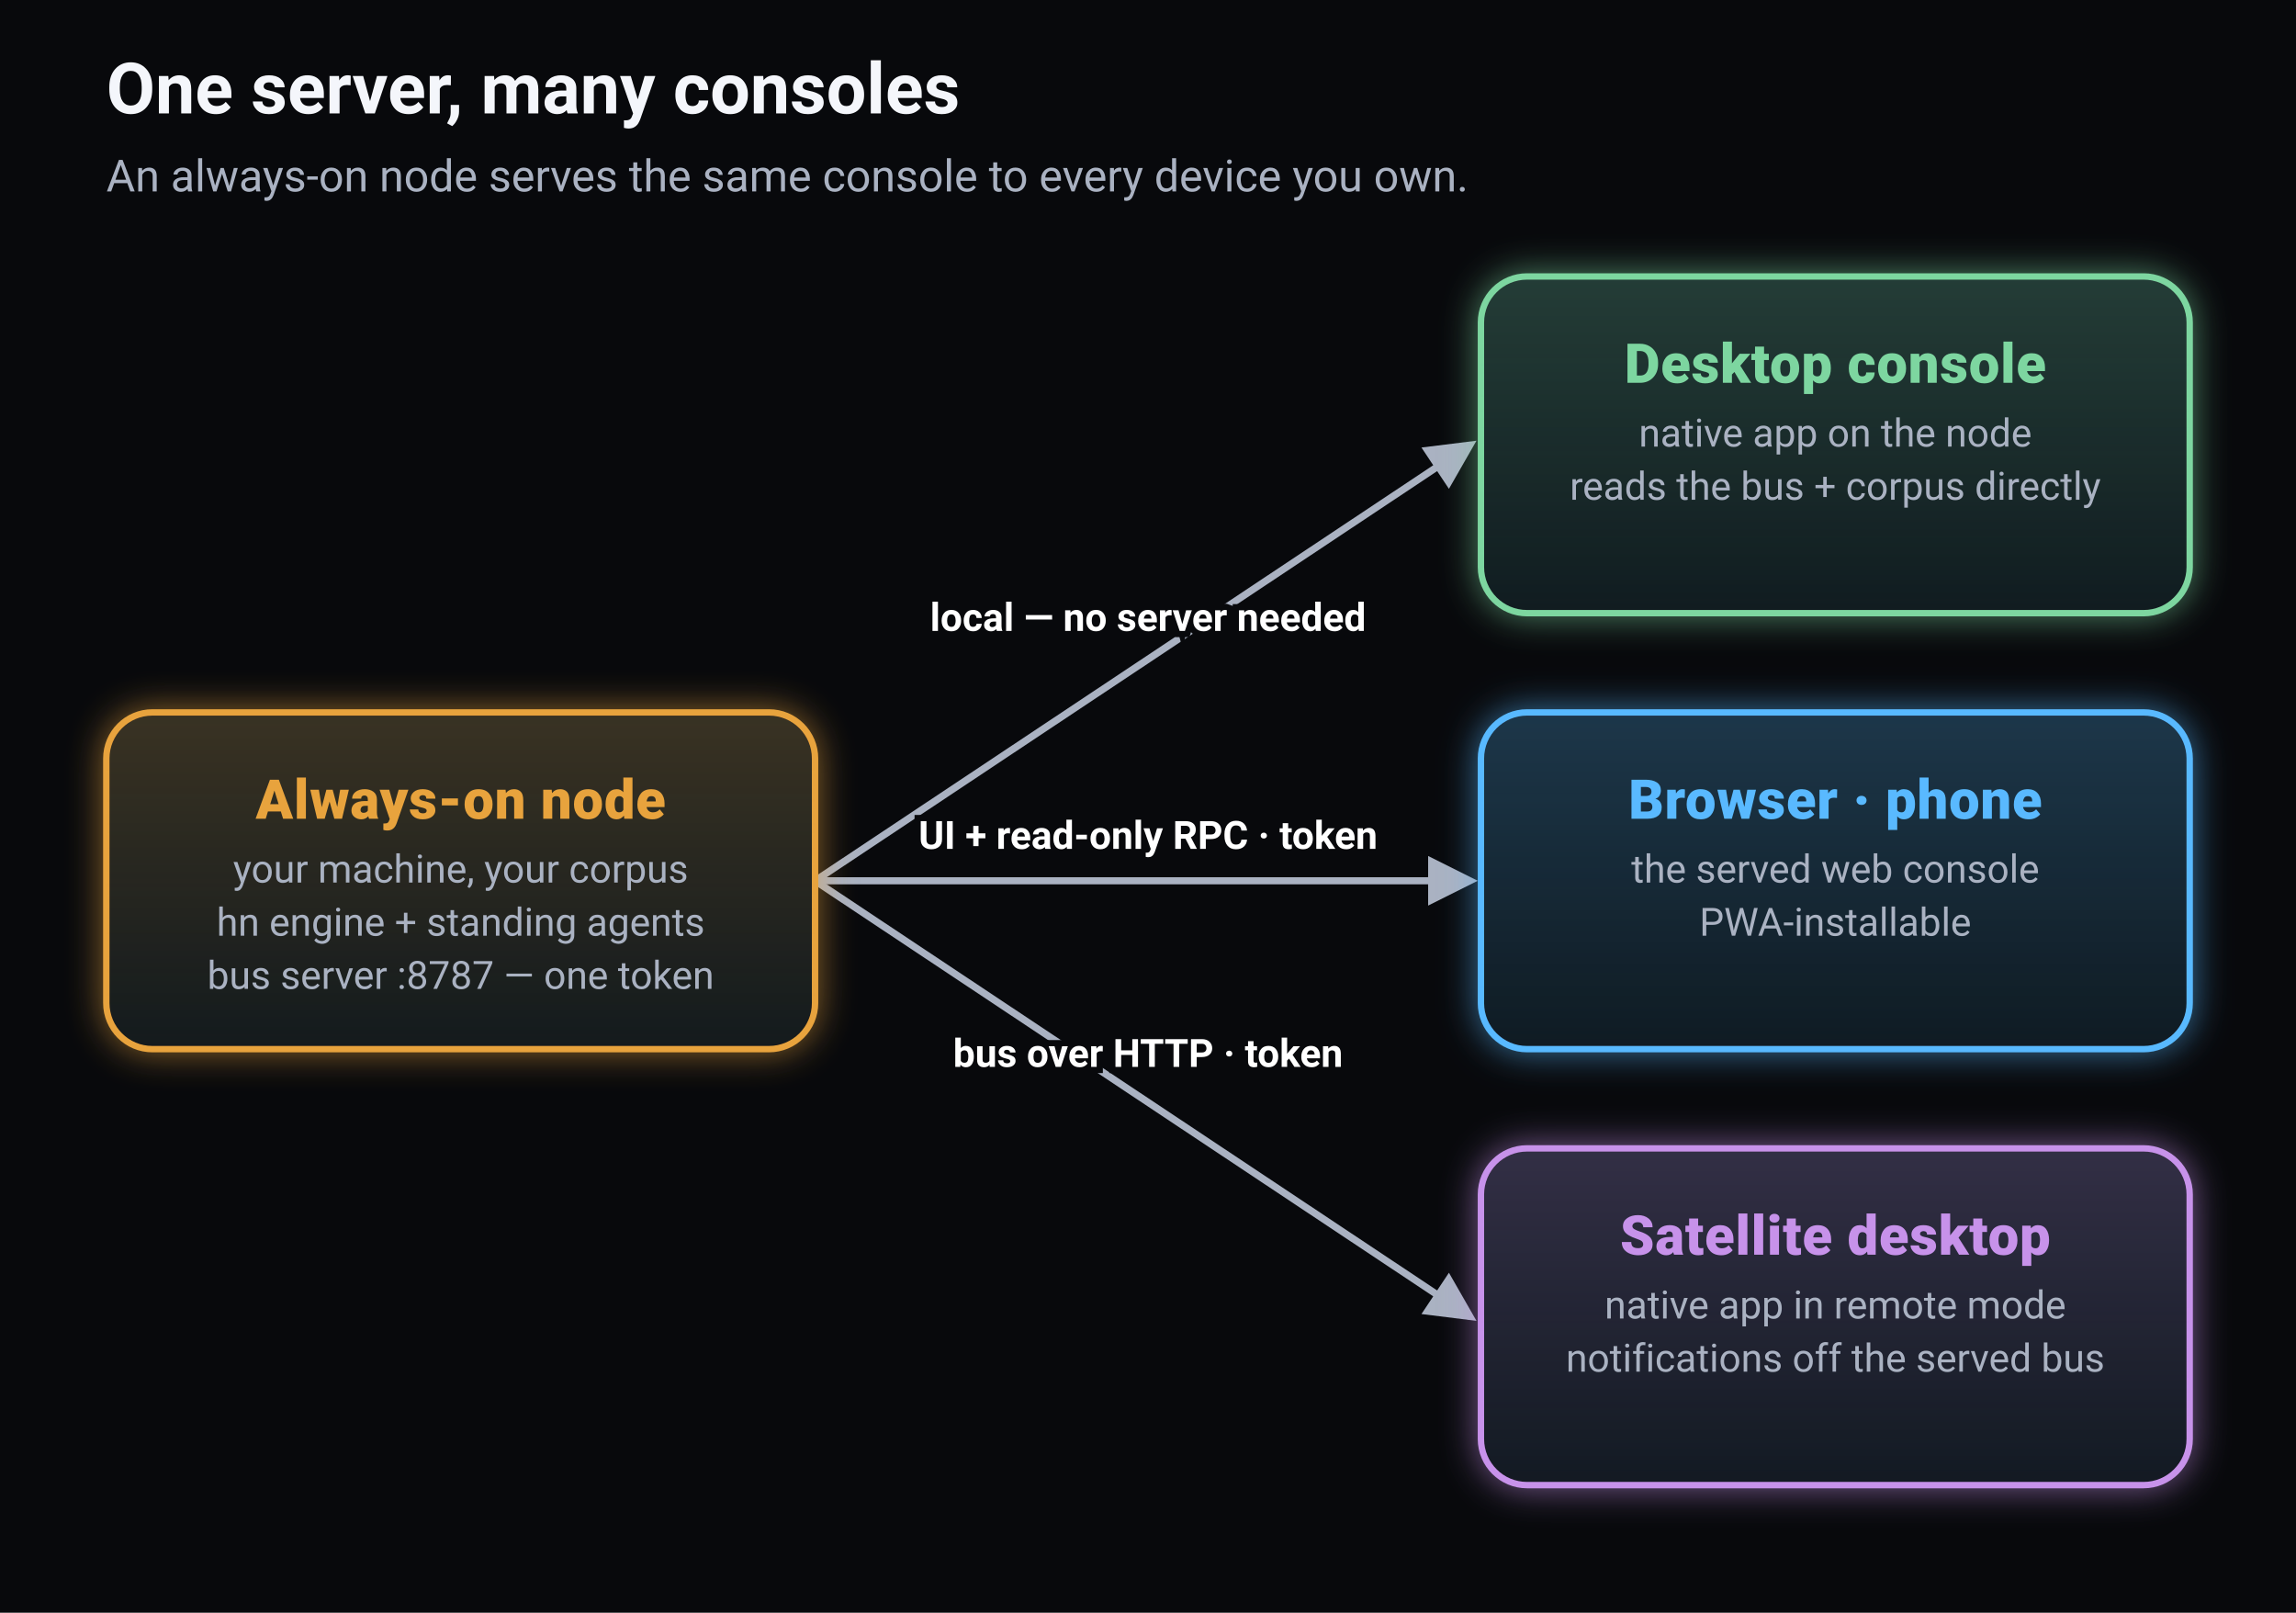
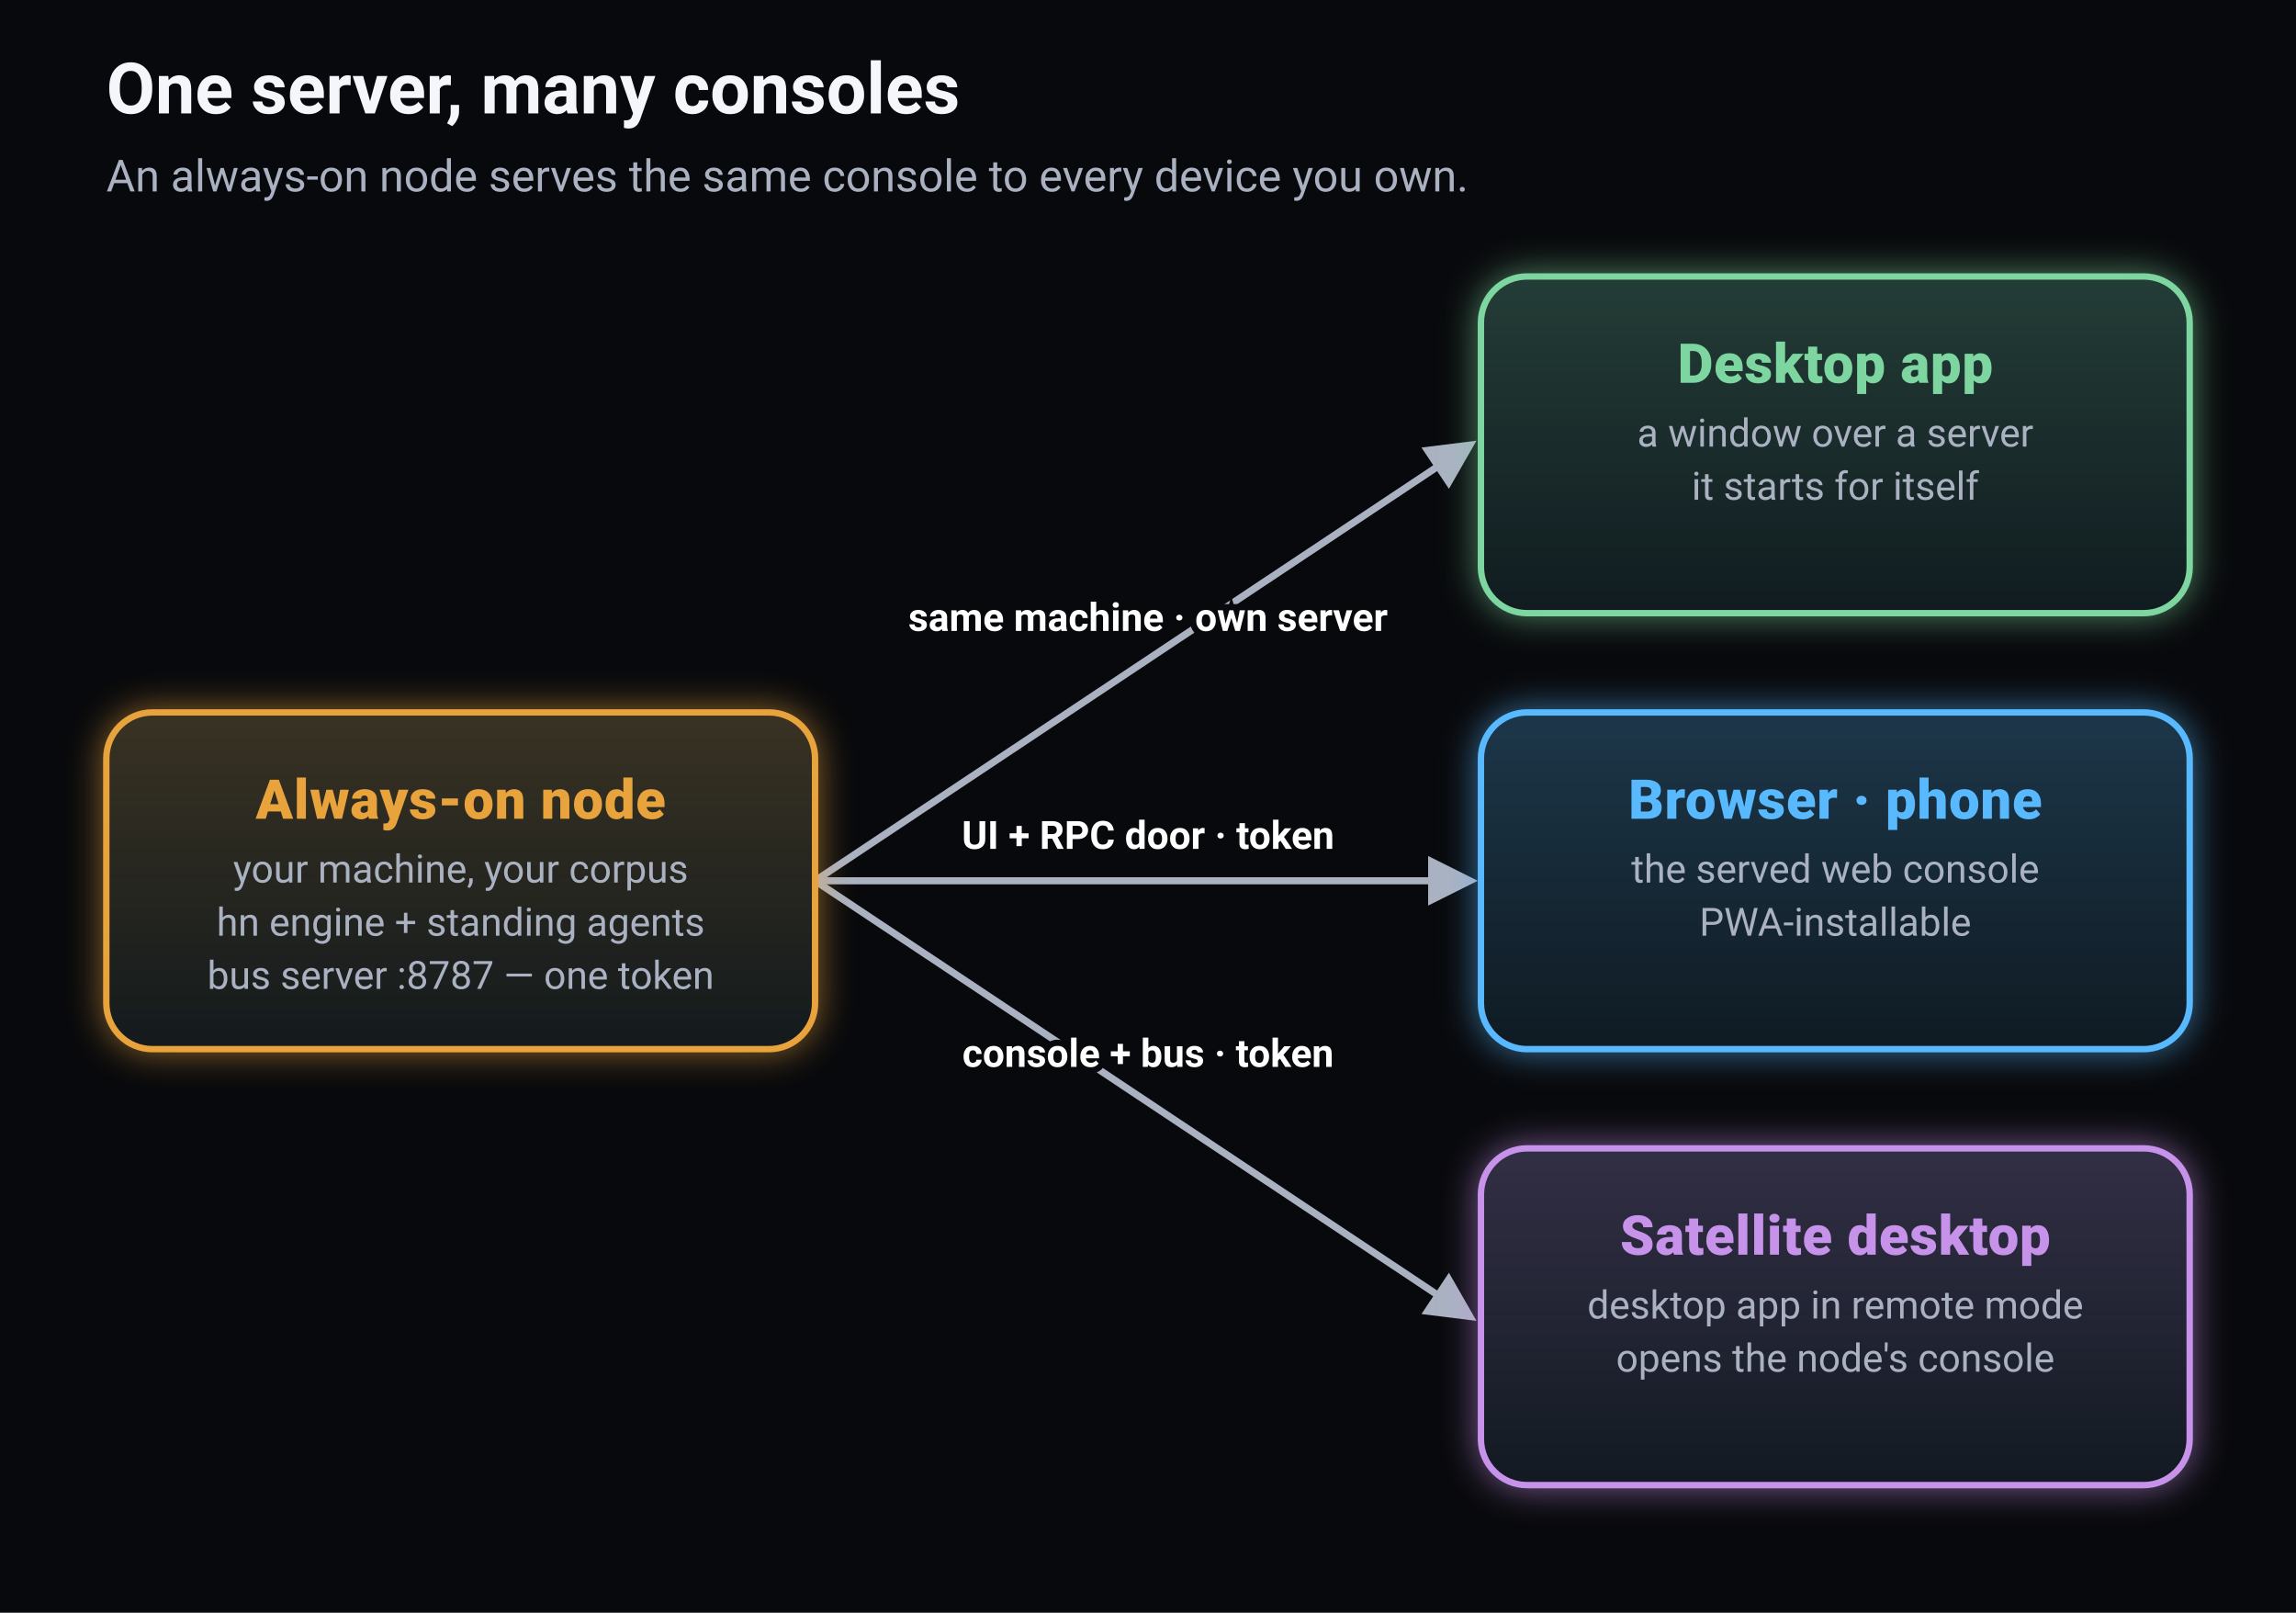
<svg xmlns="http://www.w3.org/2000/svg" viewBox="0 0 647.9 455" width="647.9" height="455" font-family="ui-sans-serif, -apple-system, 'Segoe UI', Roboto, sans-serif">
  <rect width="647.9" height="455" fill="#08090c" />
  <text x="30" y="32" font-size="20" font-weight="700" fill="#f4f6fb">One server, many consoles</text>
  <text x="30" y="54" font-size="12.5" fill="#aab2c2">An always-on node serves the same console to every device you own.</text>
  <defs>
    <marker id="flow-arrow" viewBox="0 0 10 10" refX="8.5" refY="5" markerWidth="7" markerHeight="7" orient="auto-start-reverse">
      <path d="M0,0 L10,5 L0,10 z" fill="#aab2c2" />
    </marker>
    <marker id="flow-arrow-fb" viewBox="0 0 10 10" refX="8.5" refY="5" markerWidth="7" markerHeight="7" orient="auto-start-reverse">
      <path d="M0,0 L10,5 L0,10 z" fill="#6b7382" />
    </marker>
    <linearGradient id="flow-grad-0" x1="0" y1="0" x2="0" y2="1">
      <stop offset="0%" stop-color="#e8a33d" stop-opacity="0.2" />
      <stop offset="100%" stop-color="#e8a33d" stop-opacity="0.03" />
    </linearGradient>
    <filter id="flow-glow-0" x="-45%" y="-45%" width="190%" height="190%">
      <feDropShadow dx="0" dy="0" stdDeviation="5" flood-color="#e8a33d" flood-opacity="0.6" />
    </filter>
    <linearGradient id="flow-grad-1" x1="0" y1="0" x2="0" y2="1">
      <stop offset="0%" stop-color="#7dd6a0" stop-opacity="0.2" />
      <stop offset="100%" stop-color="#7dd6a0" stop-opacity="0.03" />
    </linearGradient>
    <filter id="flow-glow-1" x="-45%" y="-45%" width="190%" height="190%">
      <feDropShadow dx="0" dy="0" stdDeviation="5" flood-color="#7dd6a0" flood-opacity="0.6" />
    </filter>
    <linearGradient id="flow-grad-2" x1="0" y1="0" x2="0" y2="1">
      <stop offset="0%" stop-color="#59b9ff" stop-opacity="0.2" />
      <stop offset="100%" stop-color="#59b9ff" stop-opacity="0.03" />
    </linearGradient>
    <filter id="flow-glow-2" x="-45%" y="-45%" width="190%" height="190%">
      <feDropShadow dx="0" dy="0" stdDeviation="5" flood-color="#59b9ff" flood-opacity="0.6" />
    </filter>
    <linearGradient id="flow-grad-3" x1="0" y1="0" x2="0" y2="1">
      <stop offset="0%" stop-color="#c792ea" stop-opacity="0.2" />
      <stop offset="100%" stop-color="#c792ea" stop-opacity="0.03" />
    </linearGradient>
    <filter id="flow-glow-3" x="-45%" y="-45%" width="190%" height="190%">
      <feDropShadow dx="0" dy="0" stdDeviation="5" flood-color="#c792ea" flood-opacity="0.6" />
    </filter>
  </defs>
  <line x1="230" y1="248.5" x2="414.9" y2="125.5" stroke="#aab2c2" stroke-width="2" marker-end="url(#flow-arrow)" />
-   <text x="323.95" y="178" text-anchor="middle" font-size="11" font-weight="600" font-style="normal" stroke="#08090c" stroke-width="3.5" fill="none">local — no server needed</text>
-   <text x="323.95" y="178" text-anchor="middle" font-size="11" font-weight="600" font-style="normal" fill="#ffffff">local — no server needed</text>
+   <text x="323.95" y="178" text-anchor="middle" font-size="11" font-weight="600" font-style="normal" stroke="#08090c" stroke-width="3.5" fill="none">same machine · own server</text>
+   <text x="323.95" y="178" text-anchor="middle" font-size="11" font-weight="600" font-style="normal" fill="#ffffff">same machine · own server</text>
  <line x1="230" y1="248.5" x2="414.9" y2="248.5" stroke="#aab2c2" stroke-width="2" marker-end="url(#flow-arrow)" />
-   <text x="323.95" y="239.5" text-anchor="middle" font-size="11" font-weight="600" font-style="normal" stroke="#08090c" stroke-width="3.5" fill="none">UI + read-only RPC · token</text>
-   <text x="323.95" y="239.5" text-anchor="middle" font-size="11" font-weight="600" font-style="normal" fill="#ffffff">UI + read-only RPC · token</text>
+   <text x="323.95" y="239.5" text-anchor="middle" font-size="11" font-weight="600" font-style="normal" stroke="#08090c" stroke-width="3.5" fill="none">UI + RPC door · token</text>
+   <text x="323.95" y="239.5" text-anchor="middle" font-size="11" font-weight="600" font-style="normal" fill="#ffffff">UI + RPC door · token</text>
  <line x1="230" y1="248.5" x2="414.9" y2="371.5" stroke="#aab2c2" stroke-width="2" marker-end="url(#flow-arrow)" />
-   <text x="323.95" y="301" text-anchor="middle" font-size="11" font-weight="600" font-style="normal" stroke="#08090c" stroke-width="3.5" fill="none">bus over HTTP · token</text>
-   <text x="323.95" y="301" text-anchor="middle" font-size="11" font-weight="600" font-style="normal" fill="#ffffff">bus over HTTP · token</text>
+   <text x="323.95" y="301" text-anchor="middle" font-size="11" font-weight="600" font-style="normal" stroke="#08090c" stroke-width="3.5" fill="none">console + bus · token</text>
+   <text x="323.95" y="301" text-anchor="middle" font-size="11" font-weight="600" font-style="normal" fill="#ffffff">console + bus · token</text>
  <g transform="translate(30,201)">
    <rect width="200" height="95" rx="13" fill="#10131a" stroke="#e8a33d" stroke-width="1.8" filter="url(#flow-glow-0)" />
    <rect width="200" height="95" rx="13" fill="url(#flow-grad-0)" />
    <text x="100" y="30" text-anchor="middle" font-size="15.5" font-weight="800" letter-spacing="0.2" fill="#e8a33d">Always-on node</text>
    <text x="100" y="48" text-anchor="middle" font-size="11" fill="#aab2c2">your machine, your corpus</text>
    <text x="100" y="63" text-anchor="middle" font-size="11" fill="#aab2c2">hn engine + standing agents</text>
    <text x="100" y="78" text-anchor="middle" font-size="11" fill="#aab2c2">bus server :8787 — one token</text>
  </g>
  <g transform="translate(417.9,78)">
    <rect width="200" height="95" rx="13" fill="#10131a" stroke="#7dd6a0" stroke-width="1.8" filter="url(#flow-glow-1)" />
    <rect width="200" height="95" rx="13" fill="url(#flow-grad-1)" />
-     <text x="100" y="30" text-anchor="middle" font-size="15.5" font-weight="800" letter-spacing="0.2" fill="#7dd6a0">Desktop console</text>
-     <text x="100" y="48" text-anchor="middle" font-size="11" fill="#aab2c2">native app on the node</text>
-     <text x="100" y="63" text-anchor="middle" font-size="11" fill="#aab2c2">reads the bus + corpus directly</text>
+     <text x="100" y="30" text-anchor="middle" font-size="15.5" font-weight="800" letter-spacing="0.2" fill="#7dd6a0">Desktop app</text>
+     <text x="100" y="48" text-anchor="middle" font-size="11" fill="#aab2c2">a window over a server</text>
+     <text x="100" y="63" text-anchor="middle" font-size="11" fill="#aab2c2">it starts for itself</text>
  </g>
  <g transform="translate(417.9,201)">
    <rect width="200" height="95" rx="13" fill="#10131a" stroke="#59b9ff" stroke-width="1.8" filter="url(#flow-glow-2)" />
    <rect width="200" height="95" rx="13" fill="url(#flow-grad-2)" />
    <text x="100" y="30" text-anchor="middle" font-size="15.5" font-weight="800" letter-spacing="0.2" fill="#59b9ff">Browser · phone</text>
    <text x="100" y="48" text-anchor="middle" font-size="11" fill="#aab2c2">the served web console</text>
    <text x="100" y="63" text-anchor="middle" font-size="11" fill="#aab2c2">PWA-installable</text>
  </g>
  <g transform="translate(417.9,324)">
    <rect width="200" height="95" rx="13" fill="#10131a" stroke="#c792ea" stroke-width="1.8" filter="url(#flow-glow-3)" />
    <rect width="200" height="95" rx="13" fill="url(#flow-grad-3)" />
    <text x="100" y="30" text-anchor="middle" font-size="15.5" font-weight="800" letter-spacing="0.2" fill="#c792ea">Satellite desktop</text>
-     <text x="100" y="48" text-anchor="middle" font-size="11" fill="#aab2c2">native app in remote mode</text>
-     <text x="100" y="63" text-anchor="middle" font-size="11" fill="#aab2c2">notifications off the served bus</text>
+     <text x="100" y="48" text-anchor="middle" font-size="11" fill="#aab2c2">desktop app in remote mode</text>
+     <text x="100" y="63" text-anchor="middle" font-size="11" fill="#aab2c2">opens the node's console</text>
  </g>
</svg>
